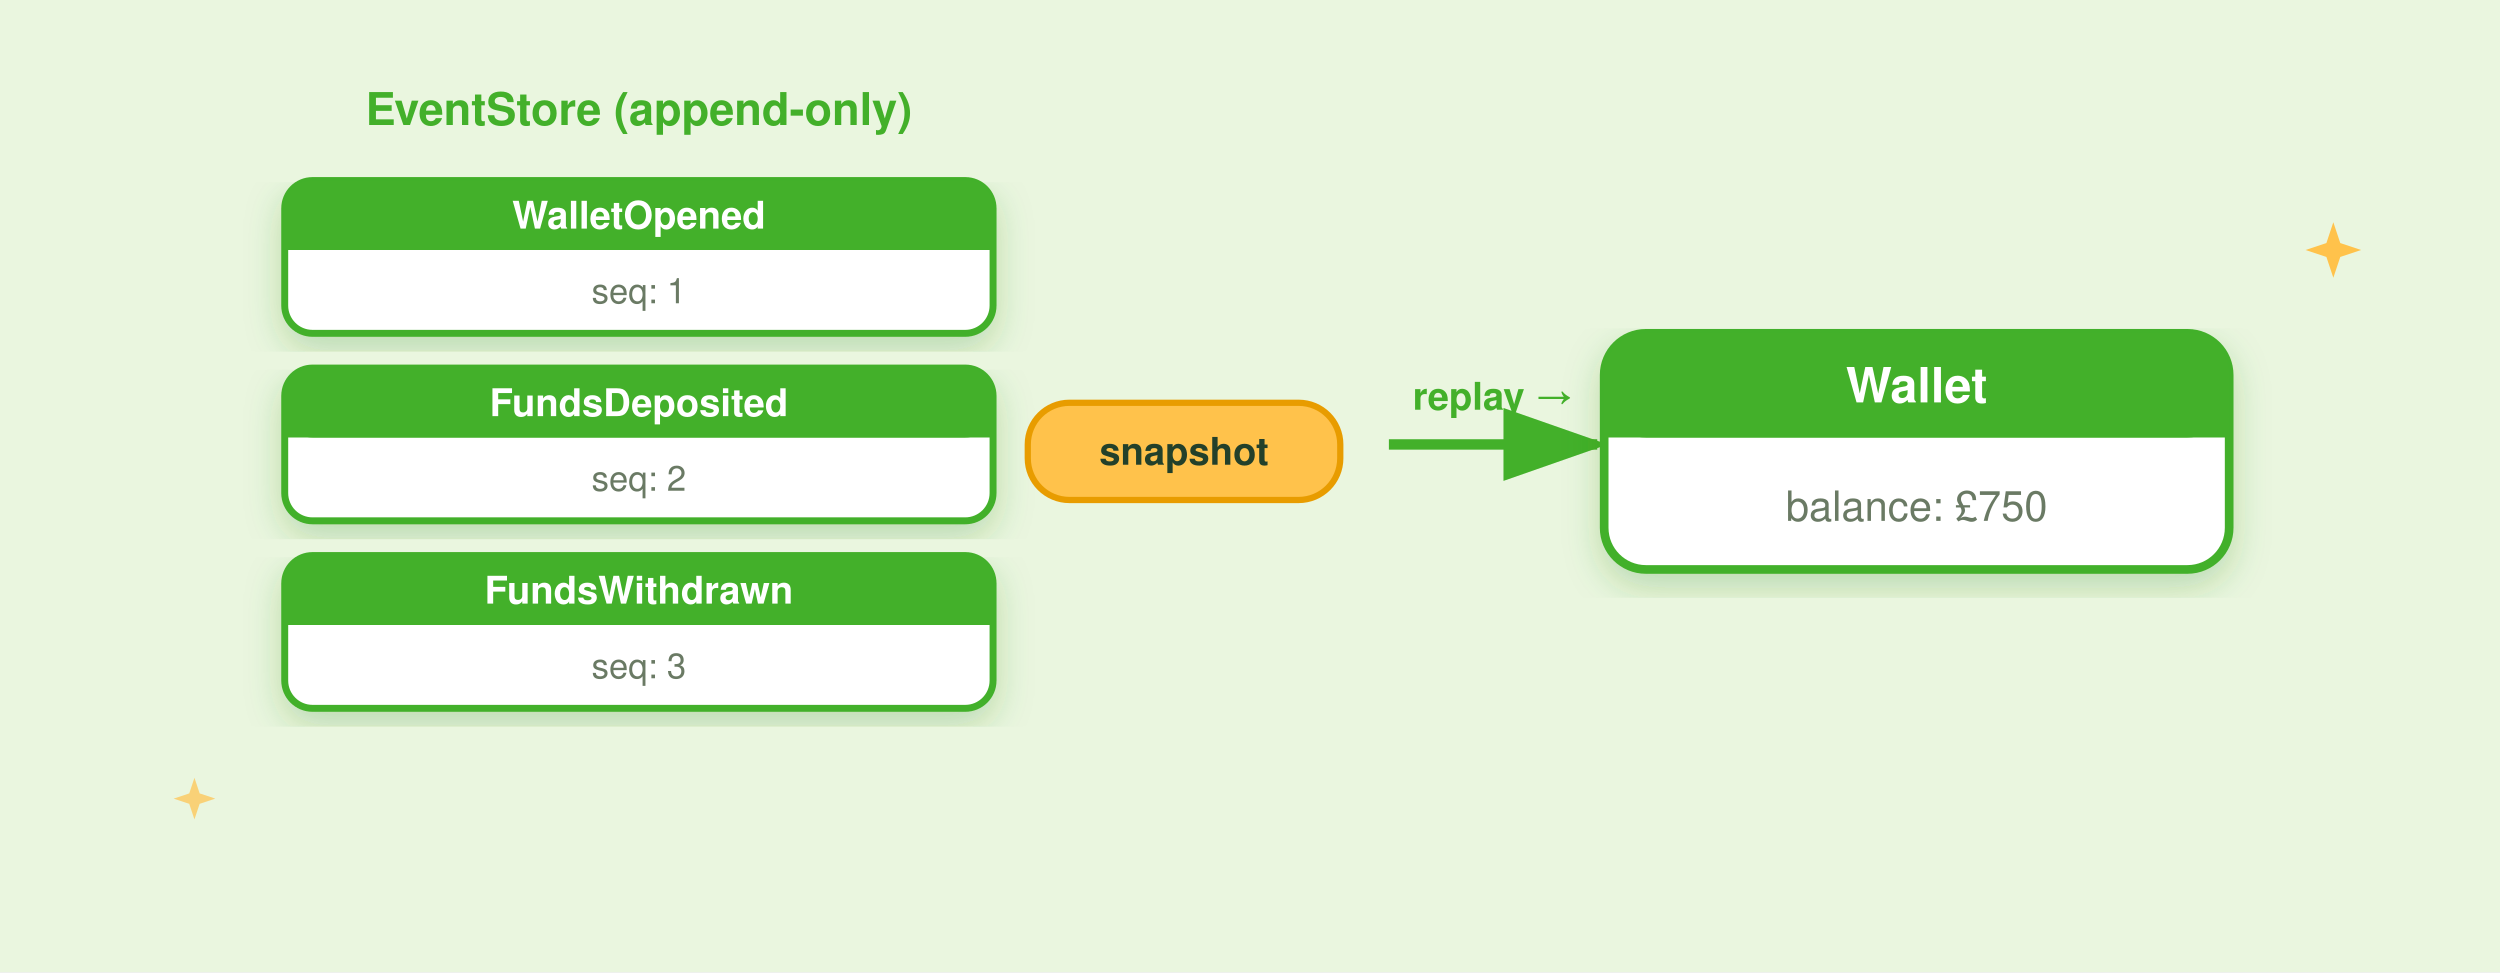
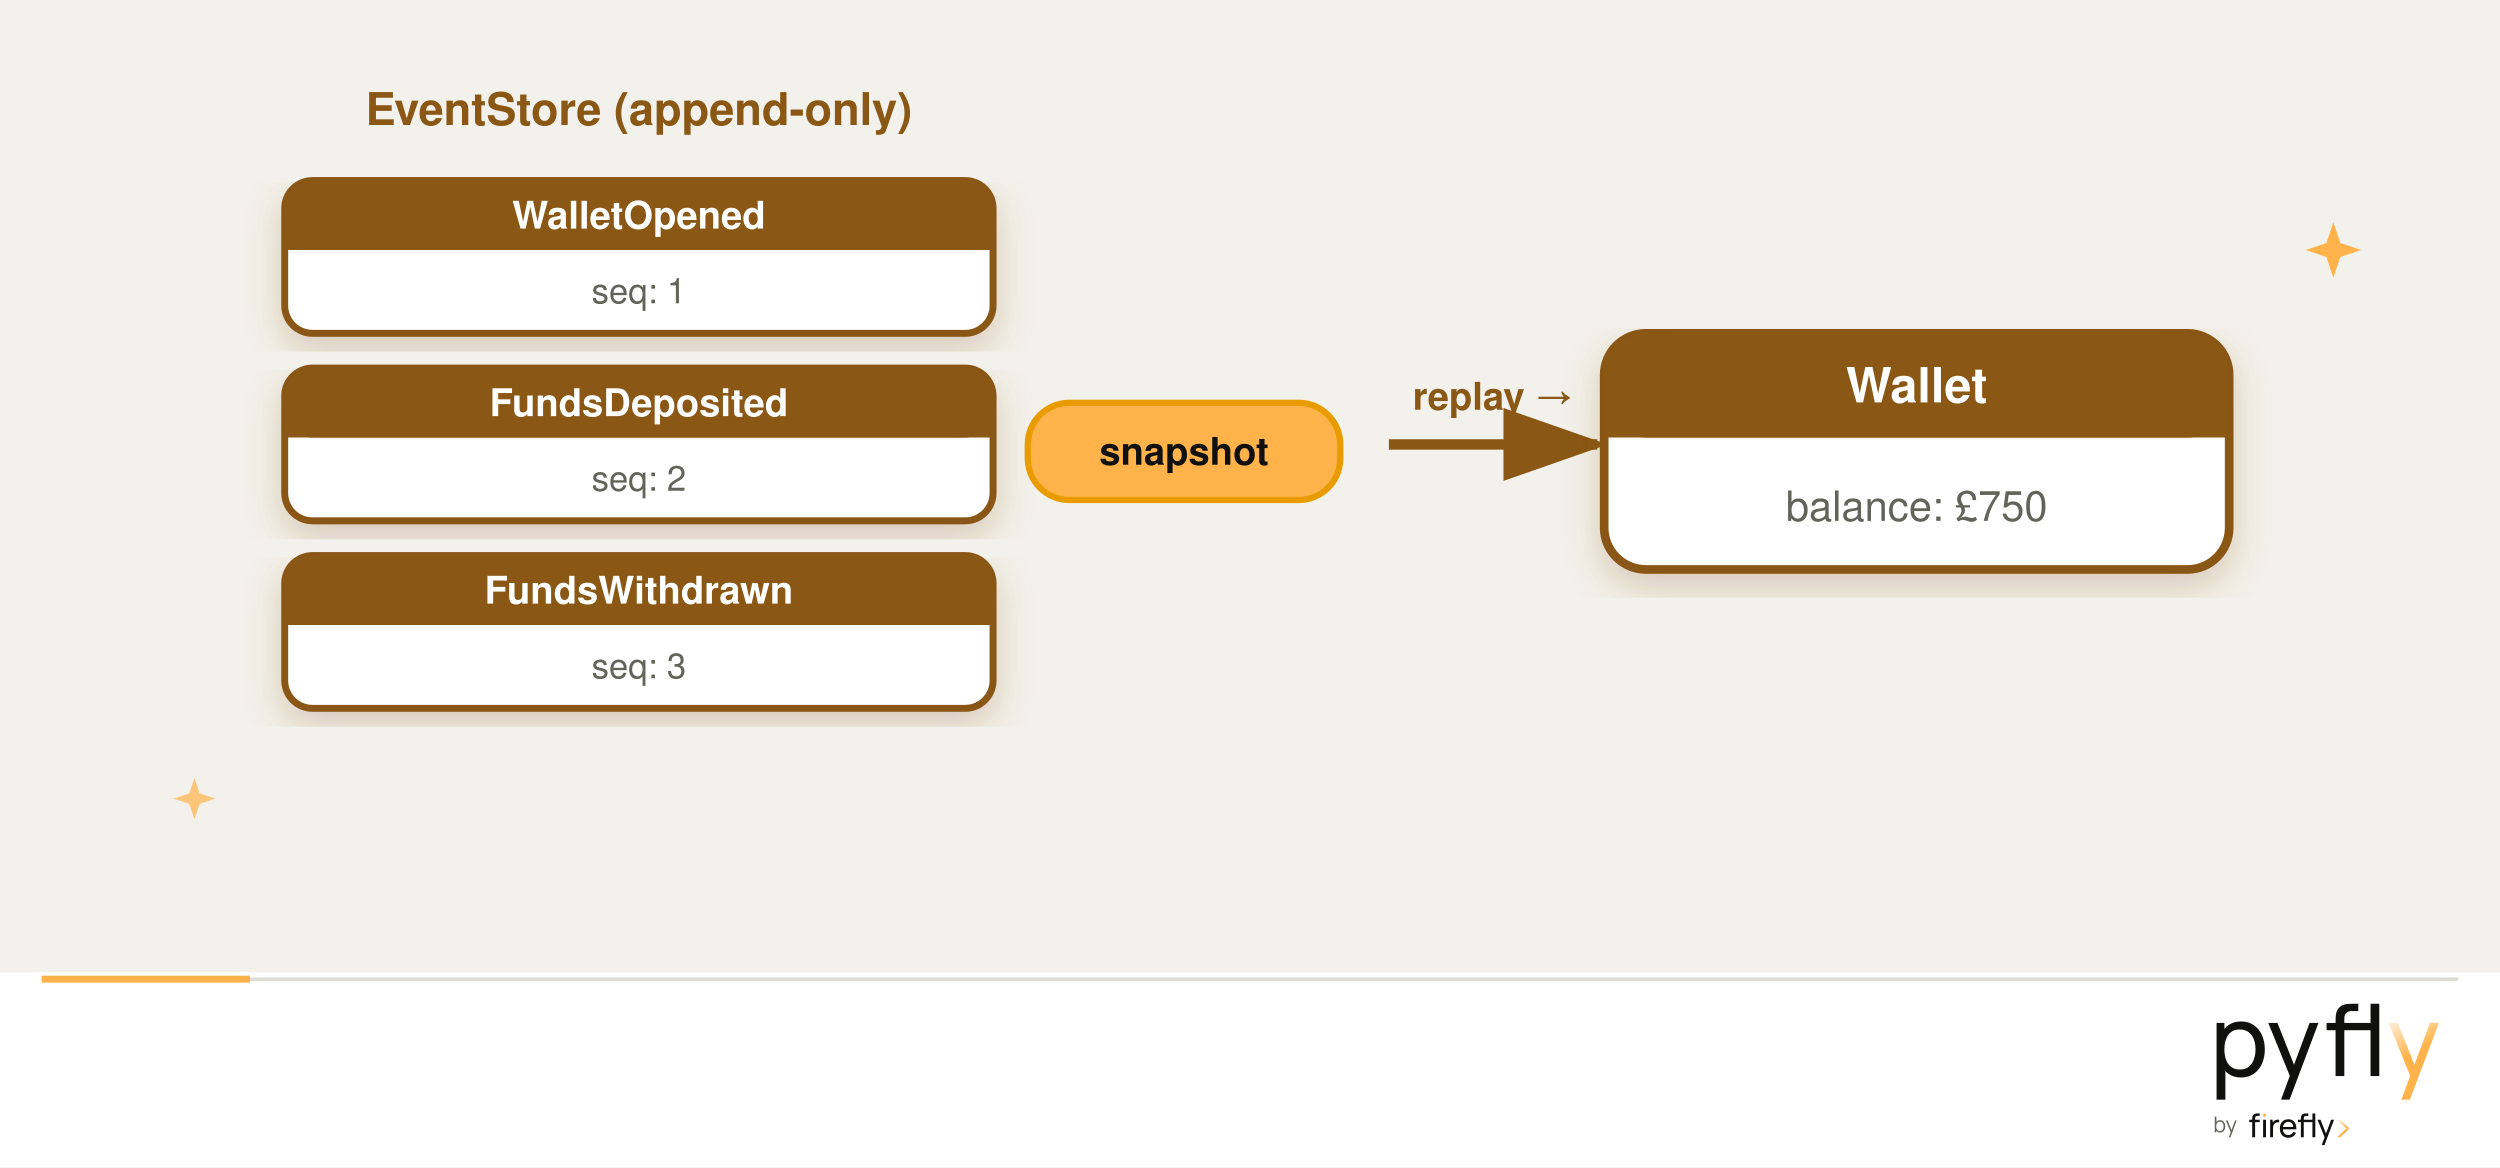
- <svg xmlns="http://www.w3.org/2000/svg" viewBox="0 0 720 280" role="img" aria-label="Chapter 9: Event Sourcing — append-only event log with WalletOpened, FundsDeposited, FundsWithdrawn cards replayed into current Wallet state with a snapshot tag" font-family="-apple-system,Segoe UI,Helvetica,Arial,sans-serif">
-   <rect width="720" height="280" fill="#eaf6df" />
+ <svg xmlns="http://www.w3.org/2000/svg" viewBox="0 0 720 336.16" role="img" aria-label="Chapter 9: Event Sourcing — append-only event log with WalletOpened, FundsDeposited, FundsWithdrawn cards replayed into current Wallet state with a snapshot tag" font-family="-apple-system,Segoe UI,Helvetica,Arial,sans-serif" data-original-view-box="0 0 720 280">
+   <rect width="720" height="280" fill="#f3f1eb" />
  <defs>
    <filter id="ch09-shadow" x="-8%" y="-8%" width="120%" height="120%">
-       <feDropShadow dx="0" dy="4" stdDeviation="5" flood-color="#2c8a1c" flood-opacity="0.25" />
+       <feDropShadow dx="0" dy="4" stdDeviation="5" flood-color="#8a5714" flood-opacity="0.25" />
    </filter>
    <marker id="ch09-arrow" markerWidth="10" markerHeight="7" refX="9" refY="3.5" orient="auto">
-       <polygon points="0 0, 10 3.5, 0 7" fill="#43b02a" />
+       <polygon points="0 0, 10 3.5, 0 7" fill="#8a5714" />
    </marker>
  </defs>
-   <text x="184" y="36" text-anchor="middle" fill="#43b02a" font-size="13" font-weight="700">EventStore (append-only)</text>
-   <rect x="82" y="52" width="204" height="44" rx="8" ry="8" fill="#ffffff" stroke="#43b02a" stroke-width="2" filter="url(#ch09-shadow)" />
-   <rect x="82" y="52" width="204" height="20" rx="8" ry="8" fill="#43b02a" />
-   <rect x="82" y="64" width="204" height="8" fill="#43b02a" />
+   <text x="184" y="36" text-anchor="middle" fill="#8a5714" font-size="13" font-weight="700">EventStore (append-only)</text>
+   <rect x="82" y="52" width="204" height="44" rx="8" ry="8" fill="#ffffff" stroke="#8a5714" stroke-width="2" filter="url(#ch09-shadow)" />
+   <rect x="82" y="52" width="204" height="20" rx="8" ry="8" fill="#8a5714" />
+   <rect x="82" y="64" width="204" height="8" fill="#8a5714" />
  <text x="184" y="62" text-anchor="middle" dominant-baseline="middle" fill="#fff" font-size="11" font-weight="700">WalletOpened</text>
-   <text x="184" y="84" text-anchor="middle" dominant-baseline="middle" fill="#6a7a64" font-size="10">seq: 1</text>
-   <rect x="82" y="106" width="204" height="44" rx="8" ry="8" fill="#ffffff" stroke="#43b02a" stroke-width="2" filter="url(#ch09-shadow)" />
-   <rect x="82" y="106" width="204" height="20" rx="8" ry="8" fill="#43b02a" />
-   <rect x="82" y="118" width="204" height="8" fill="#43b02a" />
+   <text x="184" y="84" text-anchor="middle" dominant-baseline="middle" fill="#62645b" font-size="10">seq: 1</text>
+   <rect x="82" y="106" width="204" height="44" rx="8" ry="8" fill="#ffffff" stroke="#8a5714" stroke-width="2" filter="url(#ch09-shadow)" />
+   <rect x="82" y="106" width="204" height="20" rx="8" ry="8" fill="#8a5714" />
+   <rect x="82" y="118" width="204" height="8" fill="#8a5714" />
  <text x="184" y="116" text-anchor="middle" dominant-baseline="middle" fill="#fff" font-size="11" font-weight="700">FundsDeposited</text>
-   <text x="184" y="138" text-anchor="middle" dominant-baseline="middle" fill="#6a7a64" font-size="10">seq: 2</text>
-   <rect x="82" y="160" width="204" height="44" rx="8" ry="8" fill="#ffffff" stroke="#43b02a" stroke-width="2" filter="url(#ch09-shadow)" />
-   <rect x="82" y="160" width="204" height="20" rx="8" ry="8" fill="#43b02a" />
-   <rect x="82" y="172" width="204" height="8" fill="#43b02a" />
+   <text x="184" y="138" text-anchor="middle" dominant-baseline="middle" fill="#62645b" font-size="10">seq: 2</text>
+   <rect x="82" y="160" width="204" height="44" rx="8" ry="8" fill="#ffffff" stroke="#8a5714" stroke-width="2" filter="url(#ch09-shadow)" />
+   <rect x="82" y="160" width="204" height="20" rx="8" ry="8" fill="#8a5714" />
+   <rect x="82" y="172" width="204" height="8" fill="#8a5714" />
  <text x="184" y="170" text-anchor="middle" dominant-baseline="middle" fill="#fff" font-size="11" font-weight="700">FundsWithdrawn</text>
-   <text x="184" y="192" text-anchor="middle" dominant-baseline="middle" fill="#6a7a64" font-size="10">seq: 3</text>
-   <rect x="296" y="116" width="90" height="28" rx="12" ry="12" fill="#ffc24b" stroke="#e89c00" stroke-width="1.8" />
-   <text x="341" y="130" text-anchor="middle" dominant-baseline="middle" fill="#23402a" font-size="11" font-weight="700">snapshot</text>
-   <line x1="400" y1="128" x2="460" y2="128" stroke="#43b02a" stroke-width="3" marker-end="url(#ch09-arrow)" />
-   <text x="430" y="118" text-anchor="middle" fill="#43b02a" font-size="11" font-weight="600">replay →</text>
-   <rect x="462" y="96" width="180" height="68" rx="12" ry="12" fill="#ffffff" stroke="#43b02a" stroke-width="2.5" filter="url(#ch09-shadow)" />
-   <rect x="462" y="96" width="180" height="30" rx="12" ry="12" fill="#43b02a" />
-   <rect x="462" y="110" width="180" height="16" fill="#43b02a" />
+   <text x="184" y="192" text-anchor="middle" dominant-baseline="middle" fill="#62645b" font-size="10">seq: 3</text>
+   <rect x="296" y="116" width="90" height="28" rx="12" ry="12" fill="#ffb34a" stroke="#e89c00" stroke-width="1.8" />
+   <text x="341" y="130" text-anchor="middle" dominant-baseline="middle" fill="#10110f" font-size="11" font-weight="700">snapshot</text>
+   <line x1="400" y1="128" x2="460" y2="128" stroke="#8a5714" stroke-width="3" marker-end="url(#ch09-arrow)" />
+   <text x="430" y="118" text-anchor="middle" fill="#8a5714" font-size="11" font-weight="600">replay →</text>
+   <rect x="462" y="96" width="180" height="68" rx="12" ry="12" fill="#ffffff" stroke="#8a5714" stroke-width="2.5" filter="url(#ch09-shadow)" />
+   <rect x="462" y="96" width="180" height="30" rx="12" ry="12" fill="#8a5714" />
+   <rect x="462" y="110" width="180" height="16" fill="#8a5714" />
  <text x="552" y="111" text-anchor="middle" dominant-baseline="middle" fill="#fff" font-size="14" font-weight="700">Wallet</text>
-   <text x="552" y="146" text-anchor="middle" dominant-baseline="middle" fill="#6a7a64" font-size="12">balance: £750</text>
+   <text x="552" y="146" text-anchor="middle" dominant-baseline="middle" fill="#62645b" font-size="12">balance: £750</text>
  <g transform="translate(672, 72)">
-     <path d="M0,-8 L2,-2 L8,0 L2,2 L0,8 L-2,2 L-8,0 L-2,-2 Z" fill="#ffc24b" />
+     <path d="M0,-8 L2,-2 L8,0 L2,2 L0,8 L-2,2 L-8,0 L-2,-2 Z" fill="#ffb34a" />
  </g>
  <g transform="translate(56, 230)">
-     <path d="M0,-6 L1.5,-1.5 L6,0 L1.5,1.5 L0,6 L-1.5,1.5 L-6,0 L-1.5,-1.5 Z" fill="#ffc24b" opacity="0.7" />
+     <path d="M0,-6 L1.5,-1.5 L6,0 L1.5,1.5 L0,6 L-1.5,1.5 L-6,0 L-1.5,-1.5 Z" fill="#ffb34a" opacity="0.7" />
+   </g>
+   <g data-framework-brand="2026-10-08" aria-hidden="true">
+     <rect x="0" y="280" width="720" height="56.16" fill="#ffffff" />
+     <path d="M12 282H708" stroke="#dedbd2" stroke-width="1" />
+     <path d="M12 282H72" stroke="#ffb34a" stroke-width="2" />
+     <svg width="75.64" height="48.96" viewBox="0 0 373.88 242" x="632.36" y="283.6" aria-hidden="true">
+       <g fill="#10110f" transform="translate(20 130) scale(0.07 -0.07)">
+         <g transform="translate(0 0)">
+           <path d="M636 -30Q484 -30 380 46Q346 70 318 100L318 -480L139 -480L139 1080L298 1080L298 960Q334 1003 381 1036Q485 1110 637 1110Q787 1110 895.5 1035.5Q1004 961 1062 832Q1120 703 1120 541Q1120 379 1062 250Q1004 121 895.5 45.5Q787 -30 636 -30ZM614 133Q721 133 791 187Q861 241 896 333.5Q931 426 931 541Q931 655 896.5 747Q862 839 790.5 893Q719 947 609 947Q504 947 435 895.5Q366 844 332 752.5Q298 661 298 541Q298 423 331.5 330.5Q365 238 435 185.5Q505 133 614 133Z" />
+         </g>
+         <g transform="translate(1160 0)">
+           <path d="M290 -480L468 4L30 1080L217 1080L554 230L870 1080L1051 1080L463 -480Z" />
+         </g>
+         <g transform="translate(2316 0)">
+           <path d="M243 0L243 933L60 933L60 1080L243 1080L243 1139Q243 1181 247 1224.5Q251 1268 265 1309.5Q279 1351 311 1386Q348 1427 392 1444.5Q436 1462 481.5 1466Q527 1470 568 1470L705 1470L705 1322L578 1322Q499 1322 460 1283.5Q421 1245 421 1167L421 1080L954 1080L954 1470L1132 1470L1132 0L954 0L954 933L421 933L421 0Z" />
+         </g>
+         <g transform="translate(3608 0)">
+           <g data-family-terminal="trail-y">
+             <defs>
+               <linearGradient id="brand-5343000414-logo-family-pyfly-20-130-140" gradientUnits="userSpaceOnUse" x1="30" y1="1080" x2="554" y2="230">
+                 <stop offset="0" stop-color="#ffb34a" stop-opacity="0.2" />
+                 <stop offset="0.8" stop-color="#ffb34a" stop-opacity="1" />
+               </linearGradient>
+             </defs>
+             <path d="M290 -480L468 4L30 1080L217 1080L554 230L870 1080L1051 1080L463 -480Z" fill="url(#brand-5343000414-logo-family-pyfly-20-130-140)" />
+           </g>
+         </g>
+       </g>
+       <g fill="#62645b" transform="translate(25 210) scale(0.0155 -0.0155)">
+         <path d="M625 -30Q476 -30 373 46Q314 89 271 150L271 0L139 0L139 1440L287 1440L287 953Q325 1001 375 1036Q479 1110 631 1110Q779 1110 885 1035Q991 960 1047.5 831Q1104 702 1104 541Q1104 379 1047 250Q990 121 883 45.5Q776 -30 625 -30ZM610 107Q723 107 798 164Q873 221 910.5 319.5Q948 418 948 541Q948 663 911 761Q874 859 798.5 916Q723 973 607 973Q494 973 419.5 918Q345 863 308 765.5Q271 668 271 541Q271 416 308 317.5Q345 219 420 163Q495 107 610 107Z" transform="translate(0 0)" />
+         <path d="M294 -480L472 3L33 1080L189 1080L544 192L871 1080L1021 1080L441 -480Z" transform="translate(1131 0)" />
+       </g>
+       <svg x="76" y="183" width="143" height="45.48" viewBox="5 -148 619.4 197">
+         <defs>
+           <linearGradient id="brand-5343000414-logo-firefly-trail" gradientUnits="userSpaceOnUse" x1="567.4" y1="-108" x2="623.4" y2="-54">
+             <stop offset="0" stop-color="#ffb34a" stop-opacity="0.2" />
+             <stop offset="0.8" stop-color="#ffb34a" stop-opacity="1" />
+           </linearGradient>
+         </defs>
+         <path d="M24.3 0L24.3 -93.3L6 -93.3L6 -108L24.3 -108L24.3 -113.9Q24.3 -118.1 24.7 -122.45Q25.1 -126.8 26.5 -130.95Q27.9 -135.1 31.1 -138.6Q34.8 -142.7 39.2 -144.45Q43.6 -146.2 48.15 -146.6Q52.7 -147 56.8 -147L70.5 -147L70.5 -132.2L57.8 -132.2Q49.9 -132.2 46 -128.35Q42.1 -124.5 42.1 -116.7L42.1 -108L70.5 -108L70.5 -93.3L42.1 -93.3L42.1 0ZM91.5 0L91.5 -108L109.3 -108L109.3 0ZM134.8 0L134.8 -108L150.7 -108L150.7 -90.8Q151.8 -92.7 153.1 -94.5Q156.1 -98.7 159.9 -101.4Q164.1 -104.8 169.4 -106.6Q174.7 -108.4 180.2 -108.75Q185.7 -109.1 190.5 -108L190.5 -91.3Q184.9 -92.8 178.2 -92.1Q171.5 -91.4 165.8 -87.2Q160.6 -83.5 157.75 -78.2Q154.9 -72.9 153.8 -66.75Q152.7 -60.6 152.7 -54.2L152.7 0ZM247.3 3Q231.4 3 219.55 -4.05Q207.7 -11.1 201.1 -23.75Q194.5 -36.4 194.5 -53.3Q194.5 -71 201 -83.95Q207.5 -96.9 219.15 -103.95Q230.8 -111 246.5 -111Q262.8 -111 274.25 -103.5Q285.7 -96 291.45 -82.1Q297.2 -68.2 296.4 -49L213.6 -49Q214.6 -33.5 222 -24.4Q230.6 -13.9 246.5 -13.9Q257.2 -13.9 265.1 -18.8Q273 -23.7 277.5 -32.9L294.6 -27Q288.3 -12.7 275.65 -4.85Q263 3 247.3 3ZM277.9 -63.3Q276.5 -77.4 270.3 -85.2Q262.5 -95 247.1 -95Q230.6 -95 222 -84.4Q215.5 -76.4 213.9 -63.3ZM324.4 0L324.4 -93.3L306.1 -93.3L306.1 -108L324.4 -108L324.4 -113.9Q324.4 -118.1 324.8 -122.45Q325.2 -126.8 326.6 -130.95Q328 -135.1 331.2 -138.6Q334.9 -142.7 339.3 -144.45Q343.7 -146.2 348.25 -146.6Q352.8 -147 356.9 -147L370.6 -147L370.6 -132.2L357.9 -132.2Q350 -132.2 346.1 -128.35Q342.2 -124.5 342.2 -116.7L342.2 -108L395.5 -108L395.5 -147L413.3 -147L413.3 0L395.5 0L395.5 -93.3L342.2 -93.3L342.2 0ZM452.8 48L470.6 -0.4L426.8 -108L445.5 -108L479.2 -23L510.8 -108L528.9 -108L470.1 48Z" fill="#10110f" />
+         <circle cx="100.4" cy="-136.3" r="9.97" fill="#ffb34a" />
+         <path d="M567.4 -108L623.4 -54L603.4 -54L547.4 -108Z" fill="url(#brand-5343000414-logo-firefly-trail)" />
+         <path d="M623.4 -54L567.4 0L547.4 0L603.4 -54Z" fill="#ffb34a" />
+       </svg>
+     </svg>
  </g>
</svg>
